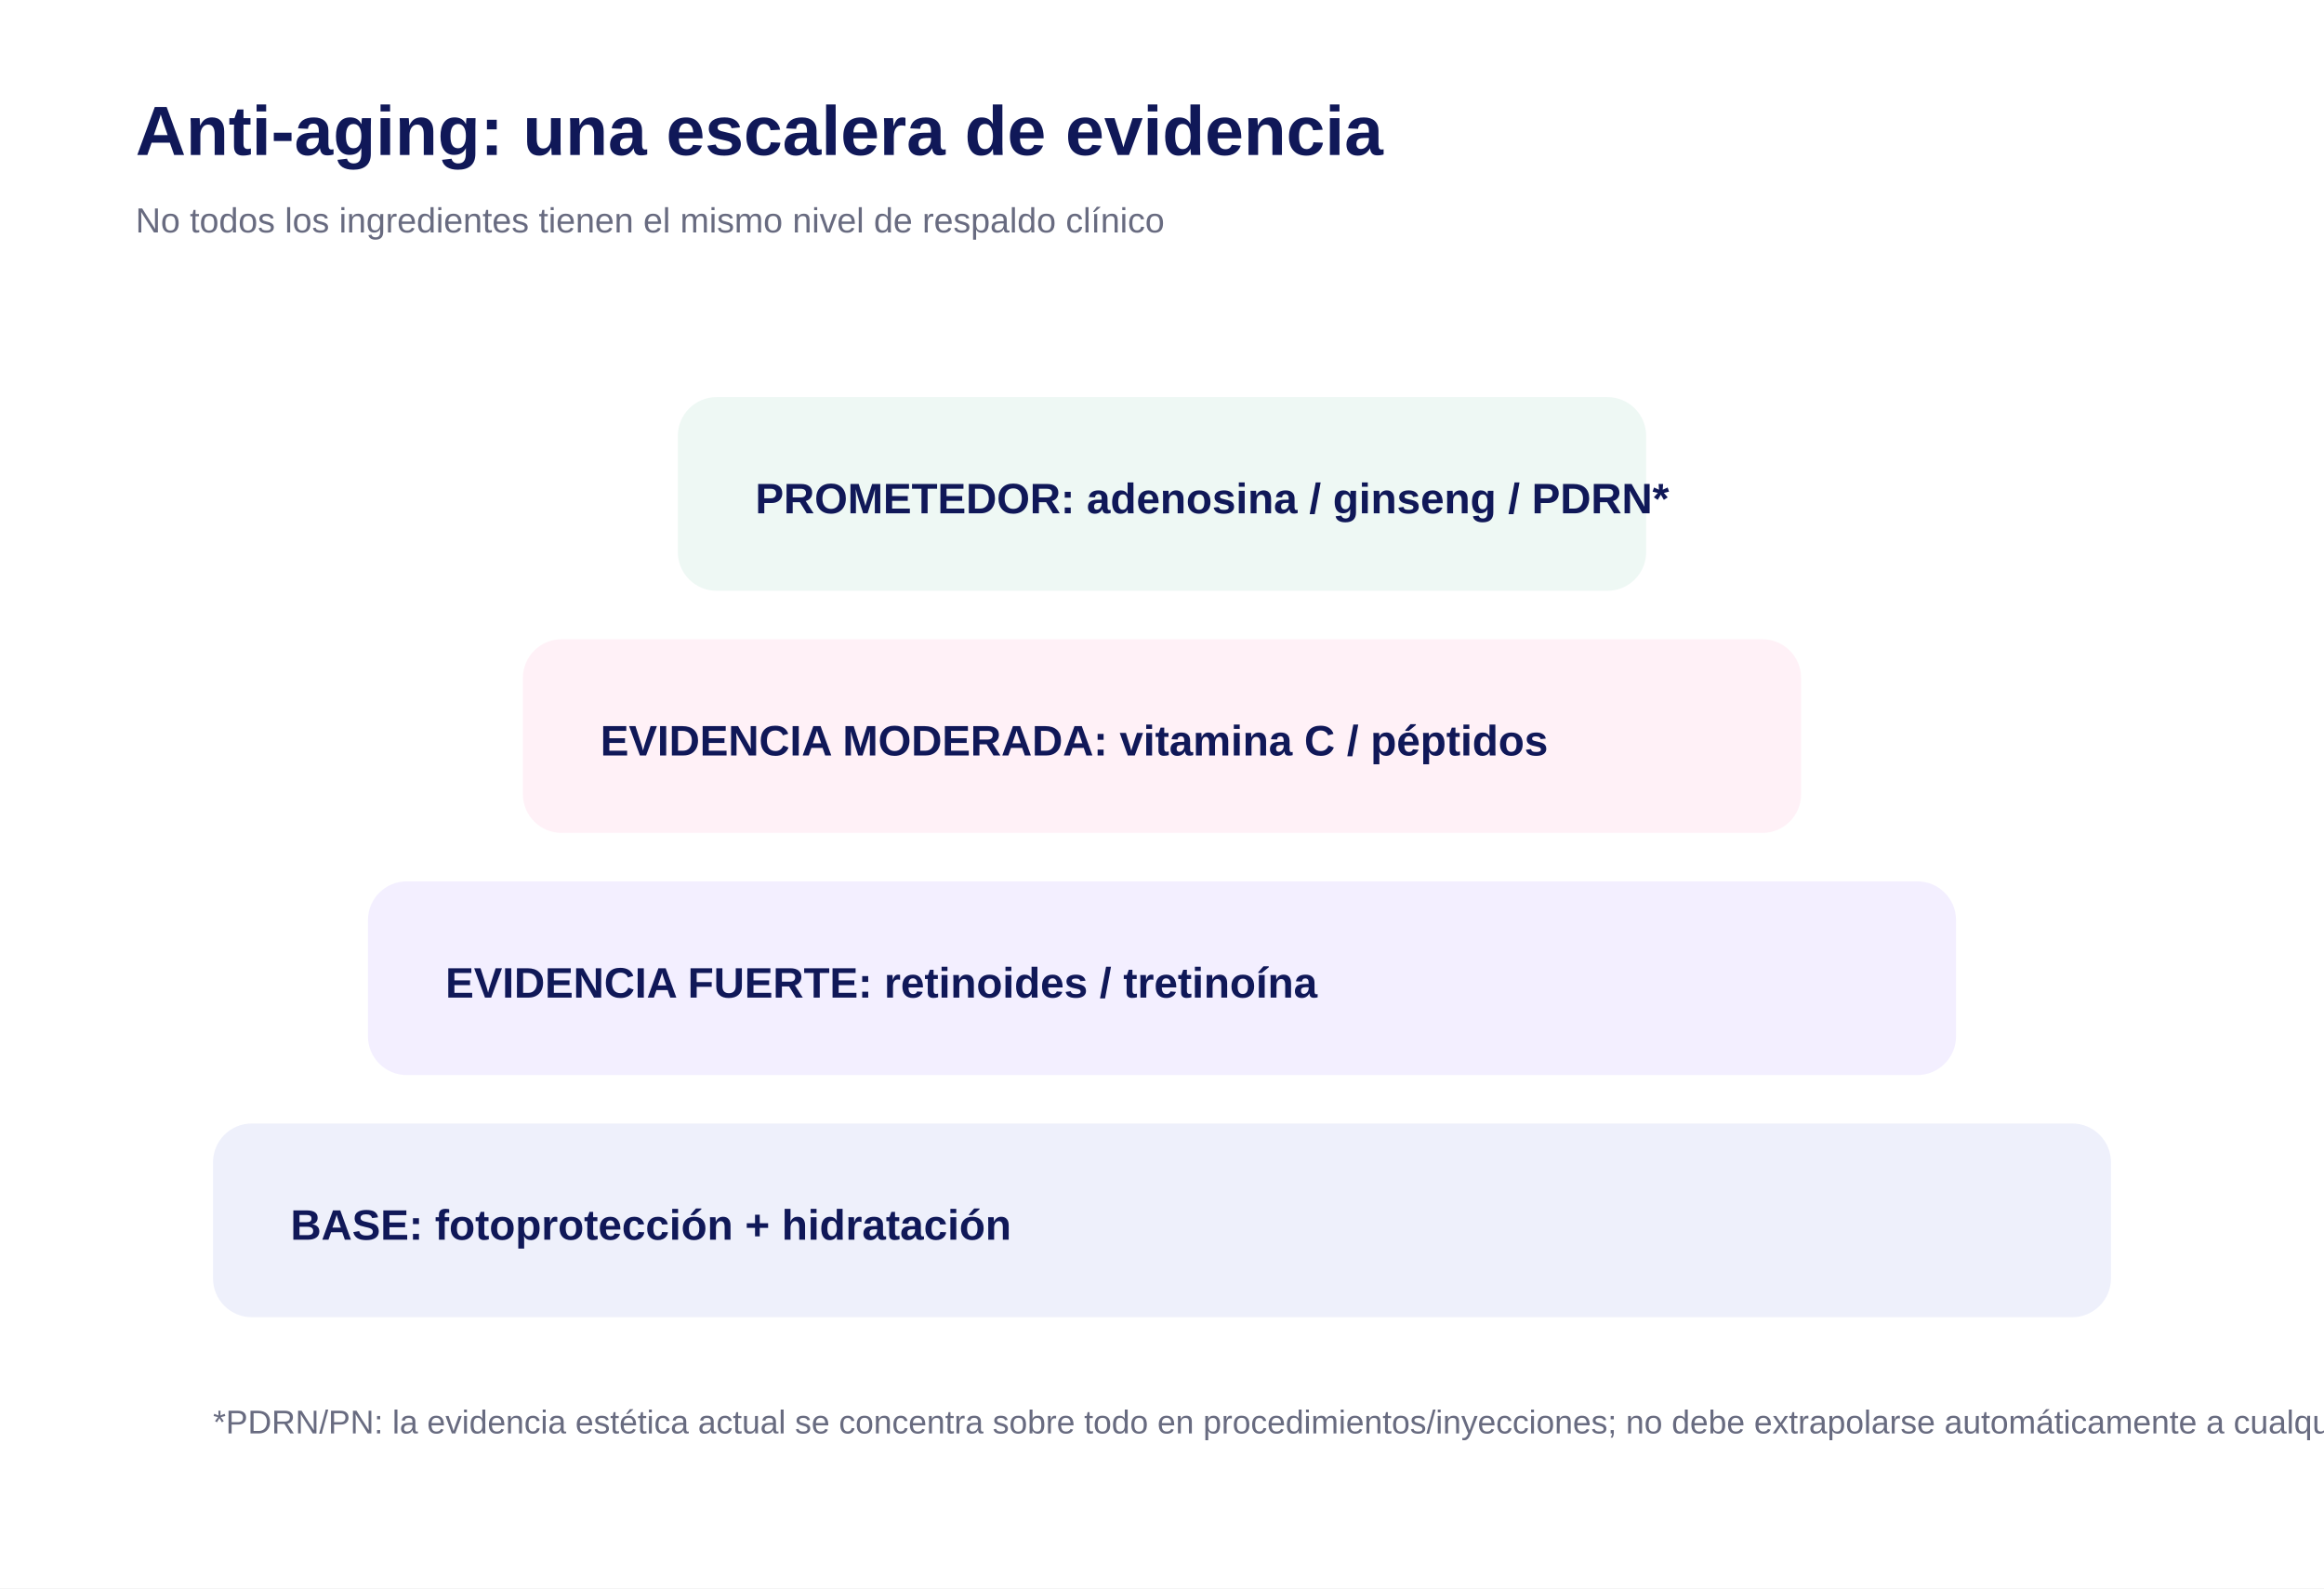
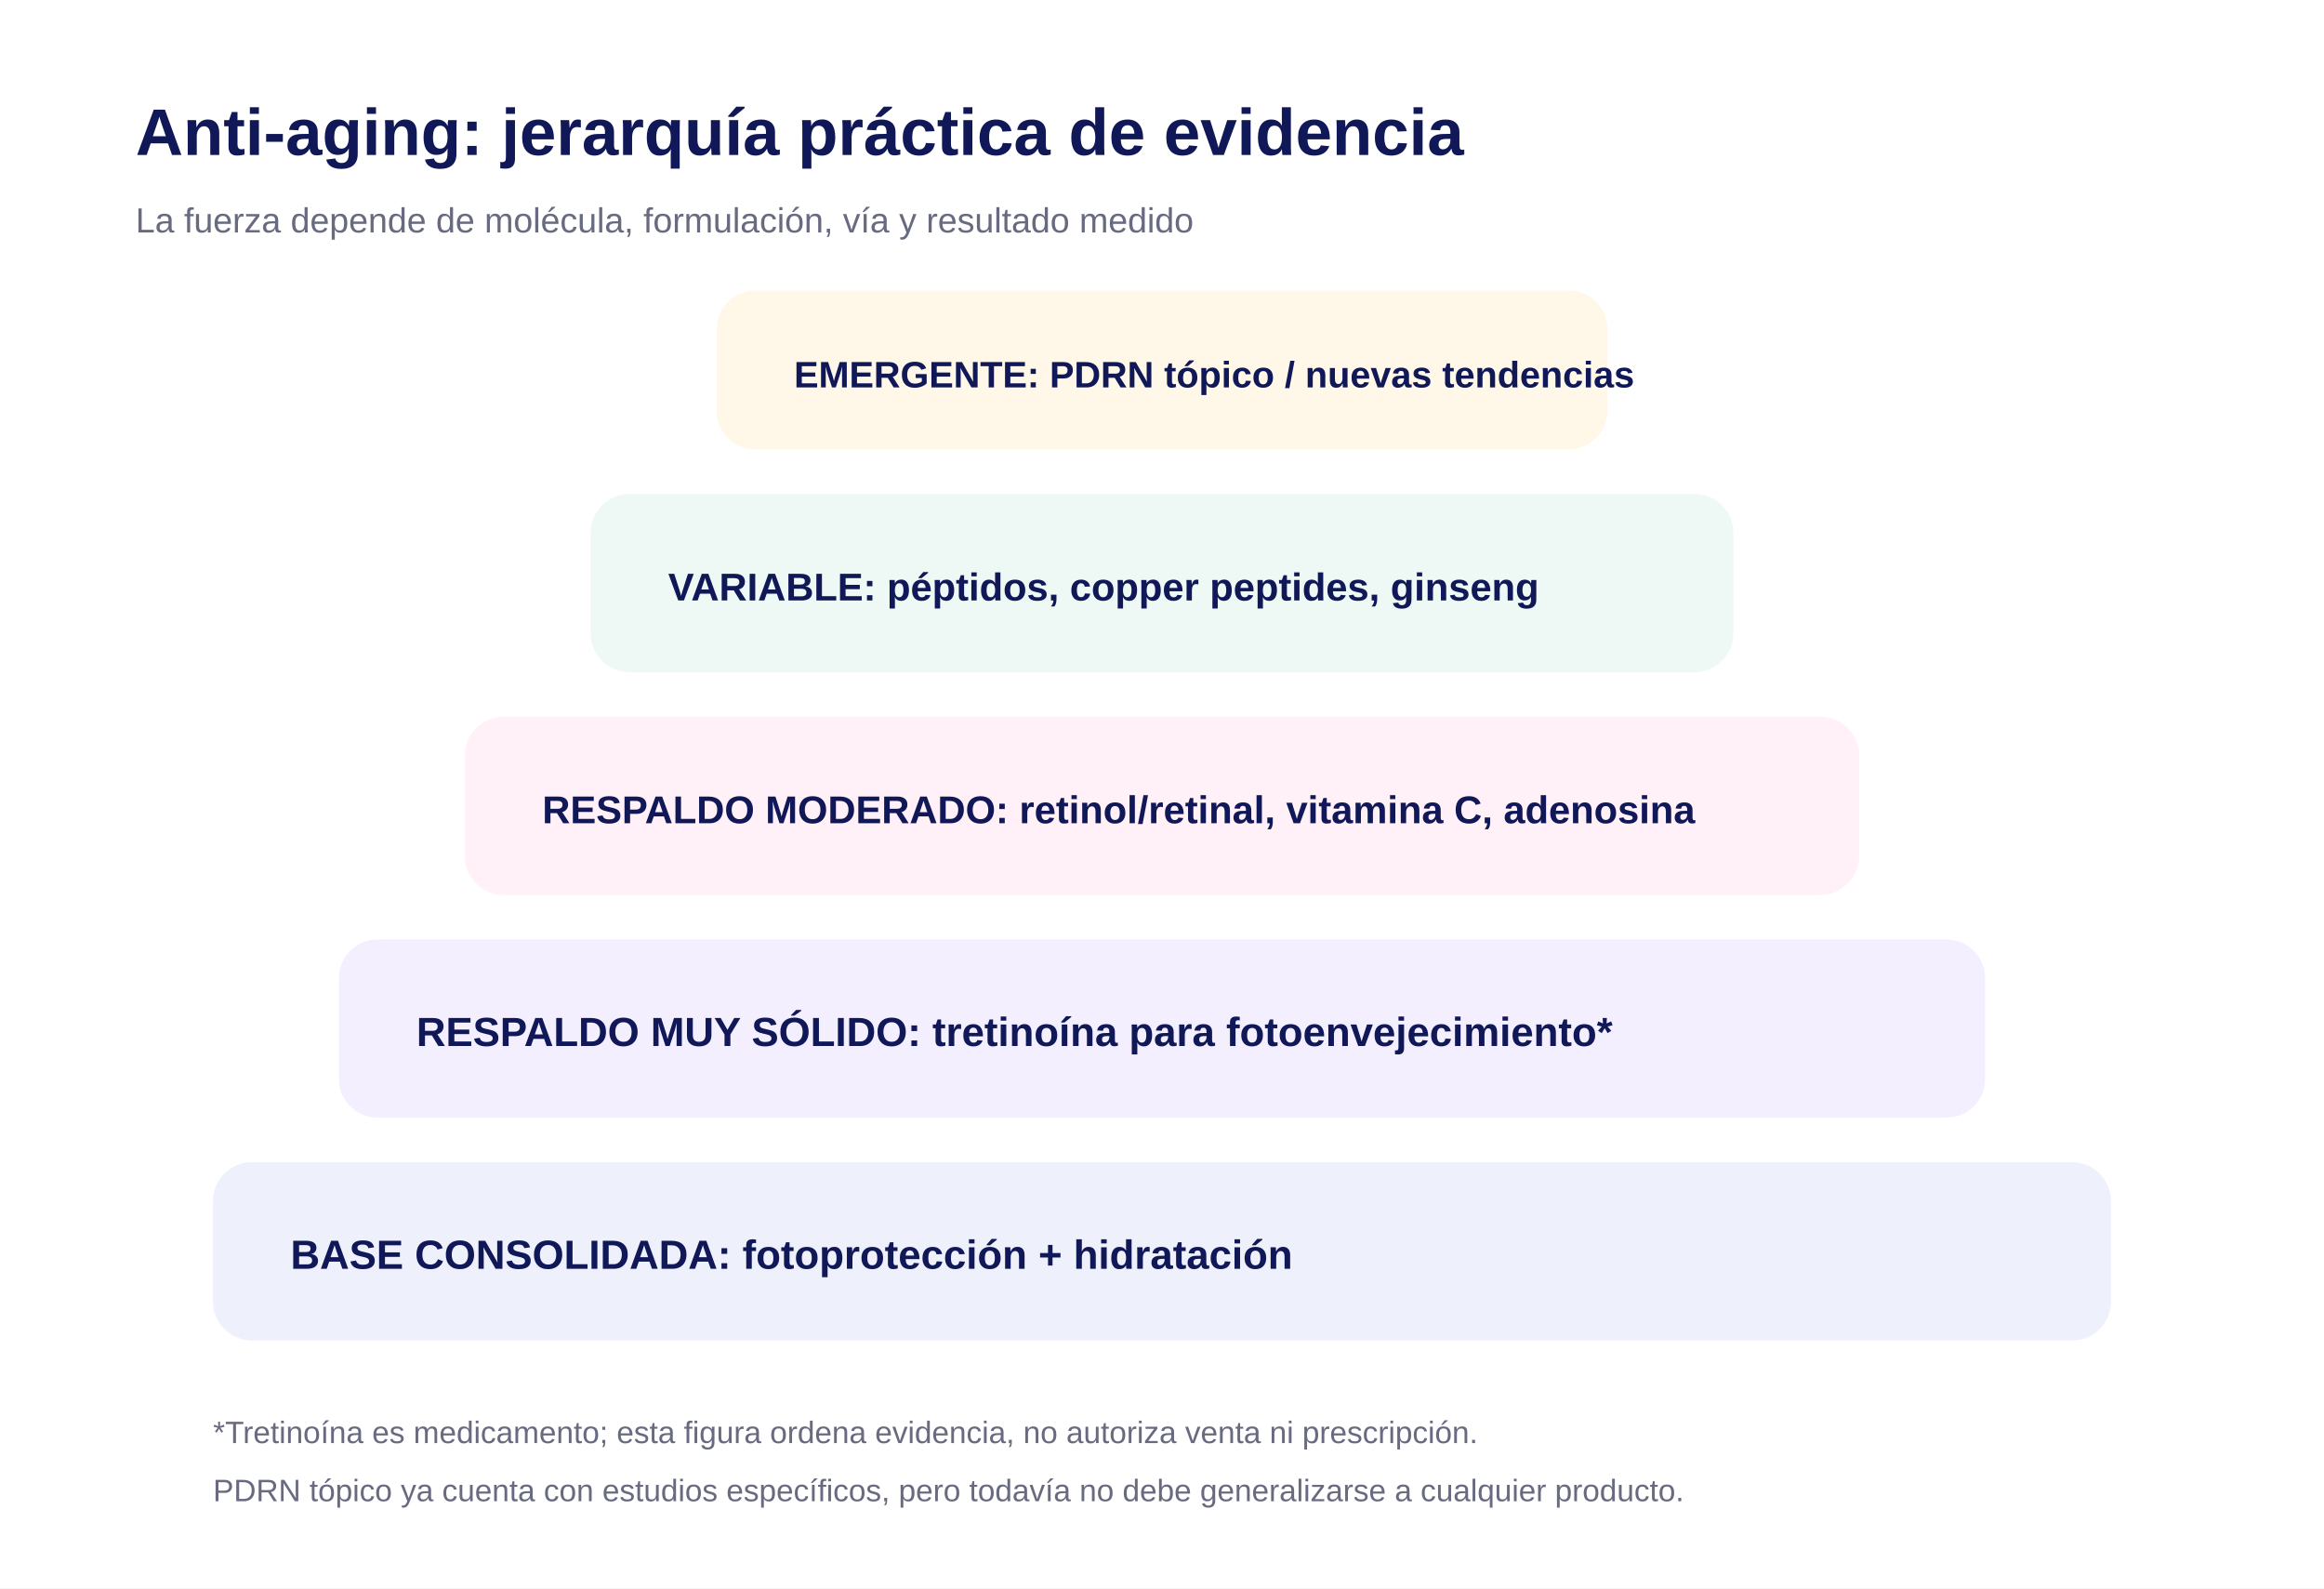
- <svg xmlns="http://www.w3.org/2000/svg" width="1200" height="820">
+ <svg xmlns="http://www.w3.org/2000/svg" width="1200" height="820" viewBox="0 0 1200 820">
  <rect width="1200" height="820" fill="#fff" />
-   <text x="70" y="80" font-family="Arial" font-size="36" font-weight="700" fill="#101858">Anti-aging: una escalera de evidencia</text>
-   <text x="70" y="120" font-family="Arial" font-size="18" fill="#686b80">No todos los ingredientes tienen el mismo nivel de respaldo clínico</text>
+   <text x="70" y="80" font-family="Arial" font-size="34" font-weight="700" fill="#101858">Anti-aging: jerarquía práctica de evidencia</text>
+   <text x="70" y="120" font-family="Arial" font-size="18" fill="#686b80">La fuerza depende de molécula, formulación, vía y resultado medido</text>
  <g font-family="Arial">
-     <rect x="110" y="580" width="980" height="100" rx="20" fill="#eef0fb" />
-     <text x="150" y="640" font-size="22" font-weight="700" fill="#101858">BASE: fotoprotección + hidratación</text>
-     <rect x="190" y="455" width="820" height="100" rx="20" fill="#f3efff" />
-     <text x="230" y="515" font-size="22" font-weight="700" fill="#101858">EVIDENCIA FUERTE: retinoides / tretinoína</text>
-     <rect x="270" y="330" width="660" height="100" rx="20" fill="#fff1f7" />
-     <text x="310" y="390" font-size="22" font-weight="700" fill="#101858">EVIDENCIA MODERADA: vitamina C / péptidos</text>
-     <rect x="350" y="205" width="500" height="100" rx="20" fill="#eef8f4" />
-     <text x="390" y="265" font-size="22" font-weight="700" fill="#101858">PROMETEDOR: adenosina / ginseng / PDRN*</text>
-     <text x="110" y="740" font-size="17" fill="#686b80">*PDRN/PN: la evidencia estética actual se concentra sobre todo en procedimientos/inyecciones; no debe extrapolarse automáticamente a cualquier cosmético tópico.</text>
+     <rect x="110" y="600" width="980" height="92" rx="20" fill="#eef0fb" />
+     <text x="150" y="655" font-size="21" font-weight="700" fill="#101858">BASE CONSOLIDADA: fotoprotección + hidratación</text>
+     <rect x="175" y="485" width="850" height="92" rx="20" fill="#f3efff" />
+     <text x="215" y="540" font-size="21" font-weight="700" fill="#101858">RESPALDO MUY SÓLIDO: tretinoína para fotoenvejecimiento*</text>
+     <rect x="240" y="370" width="720" height="92" rx="20" fill="#fff1f7" />
+     <text x="280" y="425" font-size="20" font-weight="700" fill="#101858">RESPALDO MODERADO: retinol/retinal, vitamina C, adenosina</text>
+     <rect x="305" y="255" width="590" height="92" rx="20" fill="#eef8f4" />
+     <text x="345" y="310" font-size="20" font-weight="700" fill="#101858">VARIABLE: péptidos, copper peptides, ginseng</text>
+     <rect x="370" y="150" width="460" height="82" rx="20" fill="#fff8e9" />
+     <text x="410" y="200" font-size="19" font-weight="700" fill="#101858">EMERGENTE: PDRN tópico / nuevas tendencias</text>
+     <text x="110" y="745" font-size="16" fill="#686b80">*Tretinoína es medicamento; esta figura ordena evidencia, no autoriza venta ni prescripción.</text>
+     <text x="110" y="775" font-size="16" fill="#686b80">PDRN tópico ya cuenta con estudios específicos, pero todavía no debe generalizarse a cualquier producto.</text>
  </g>
</svg>
